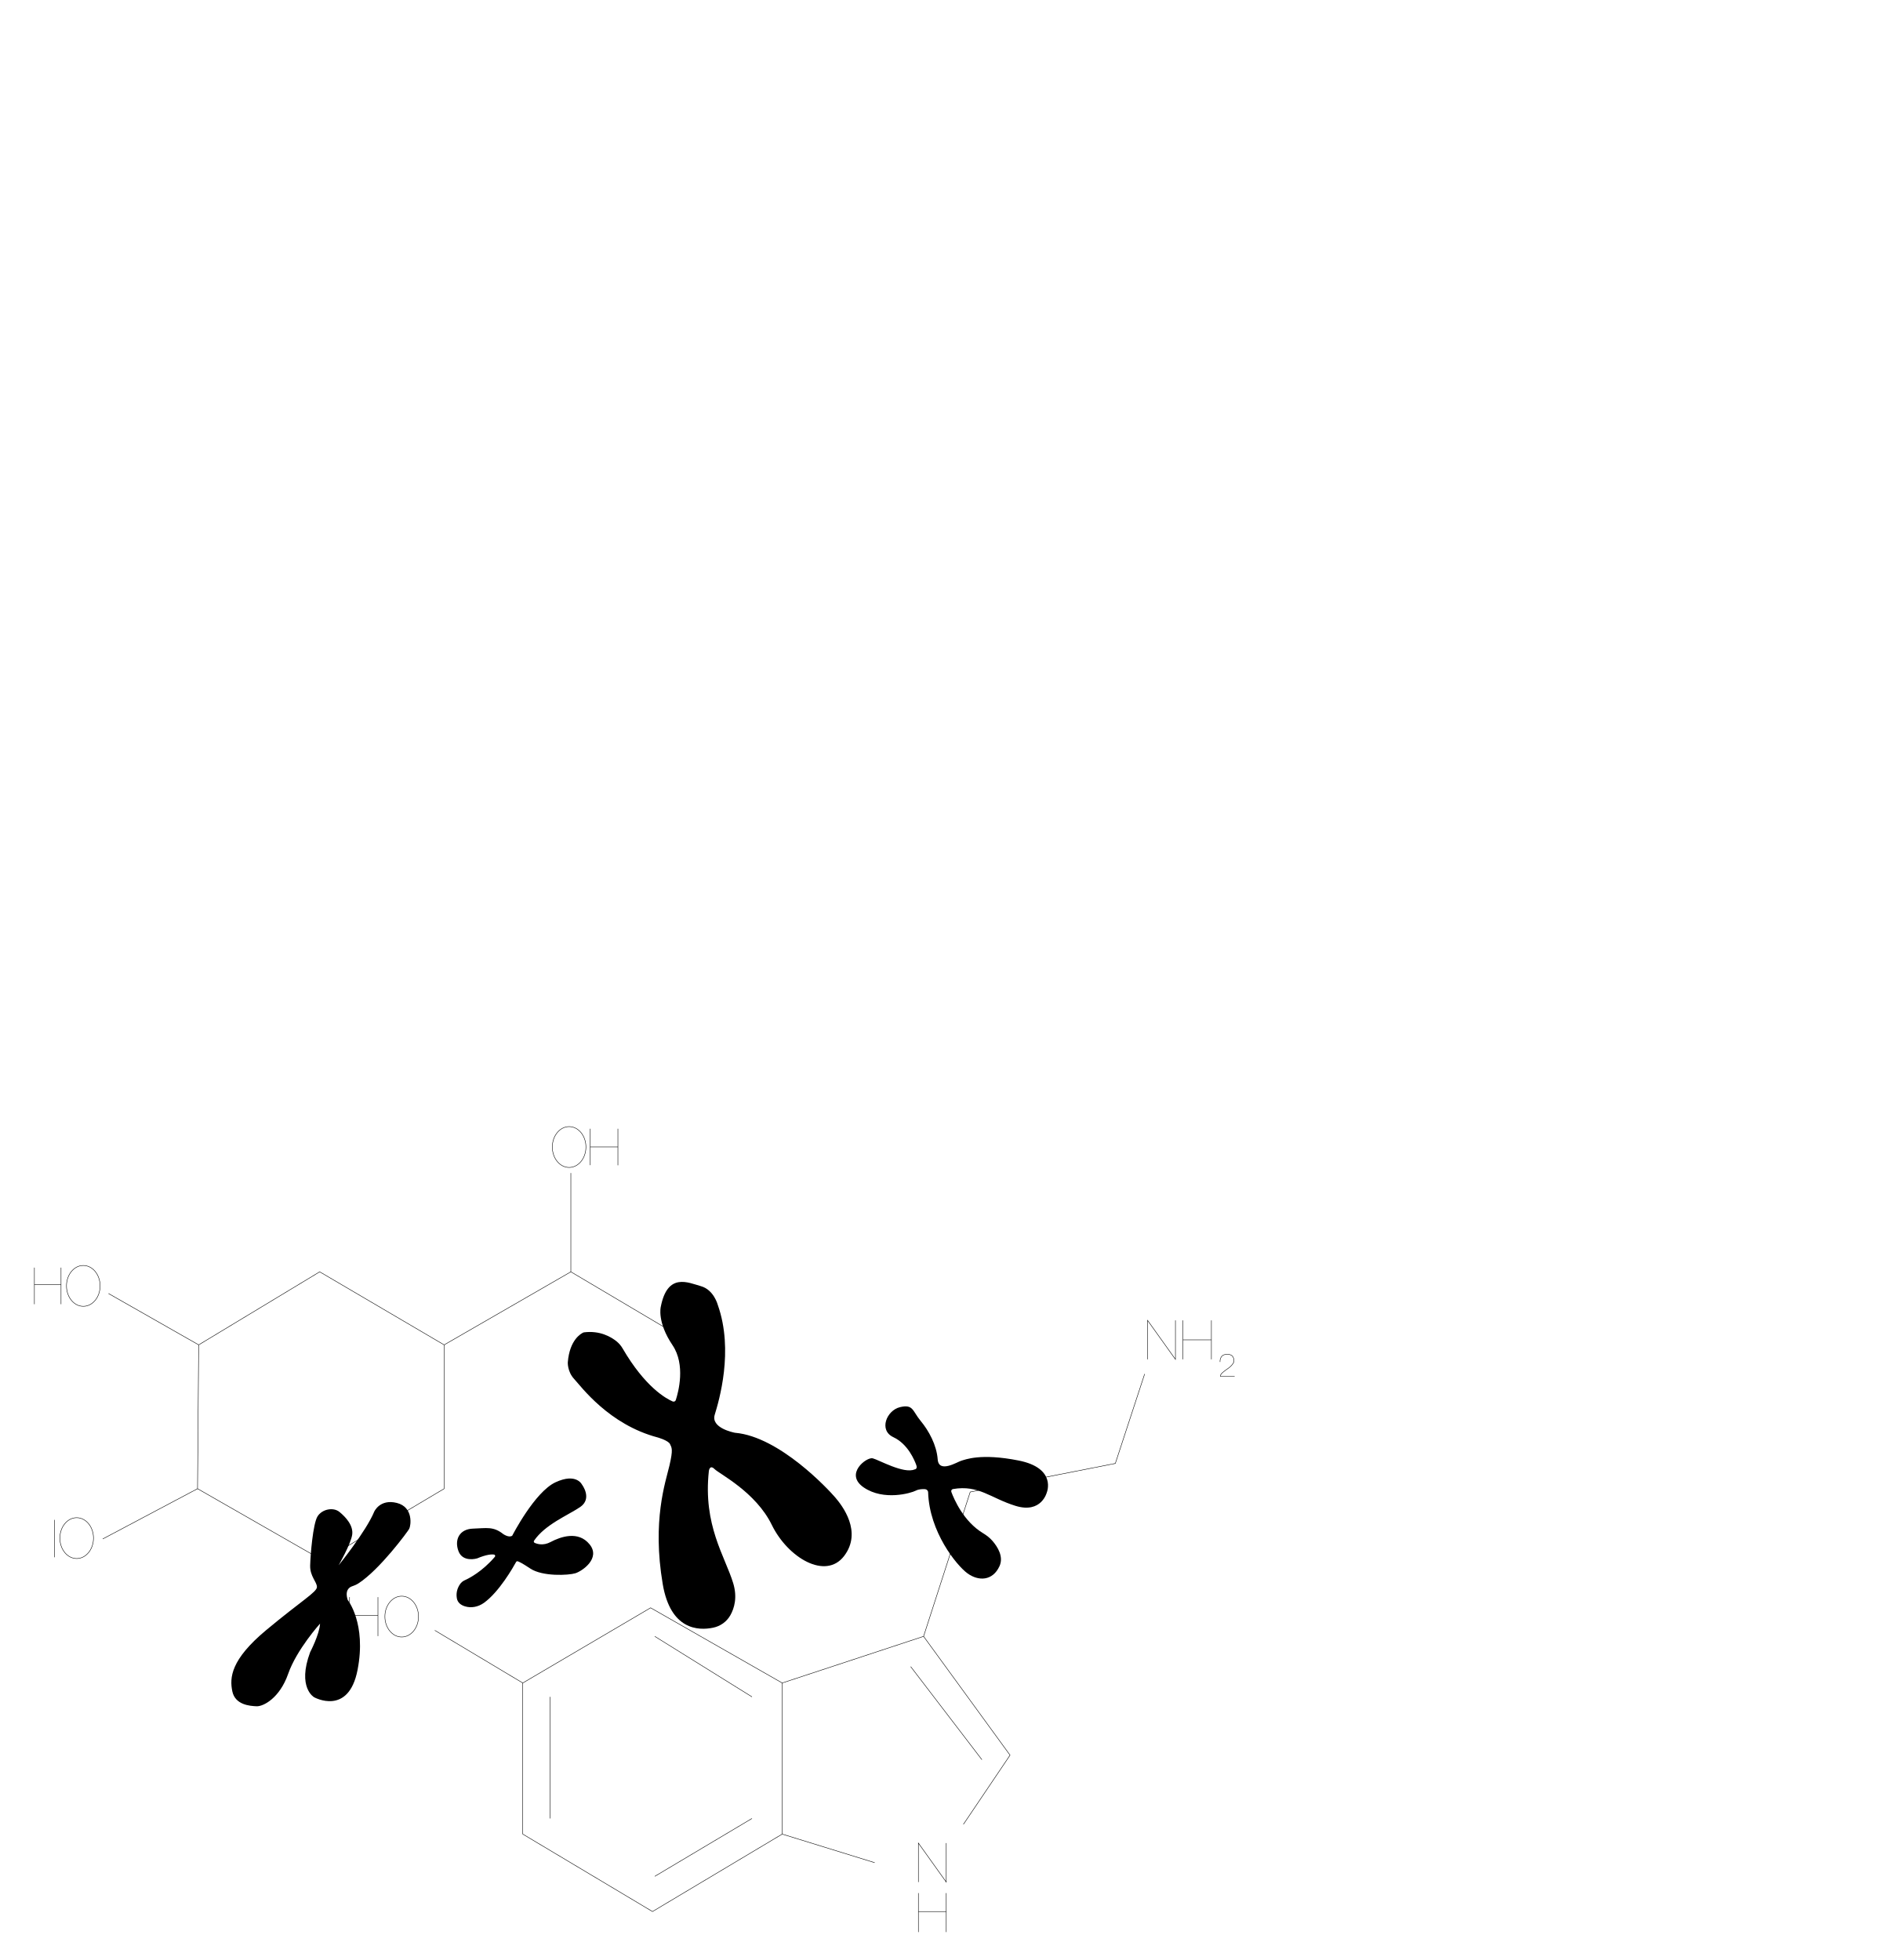
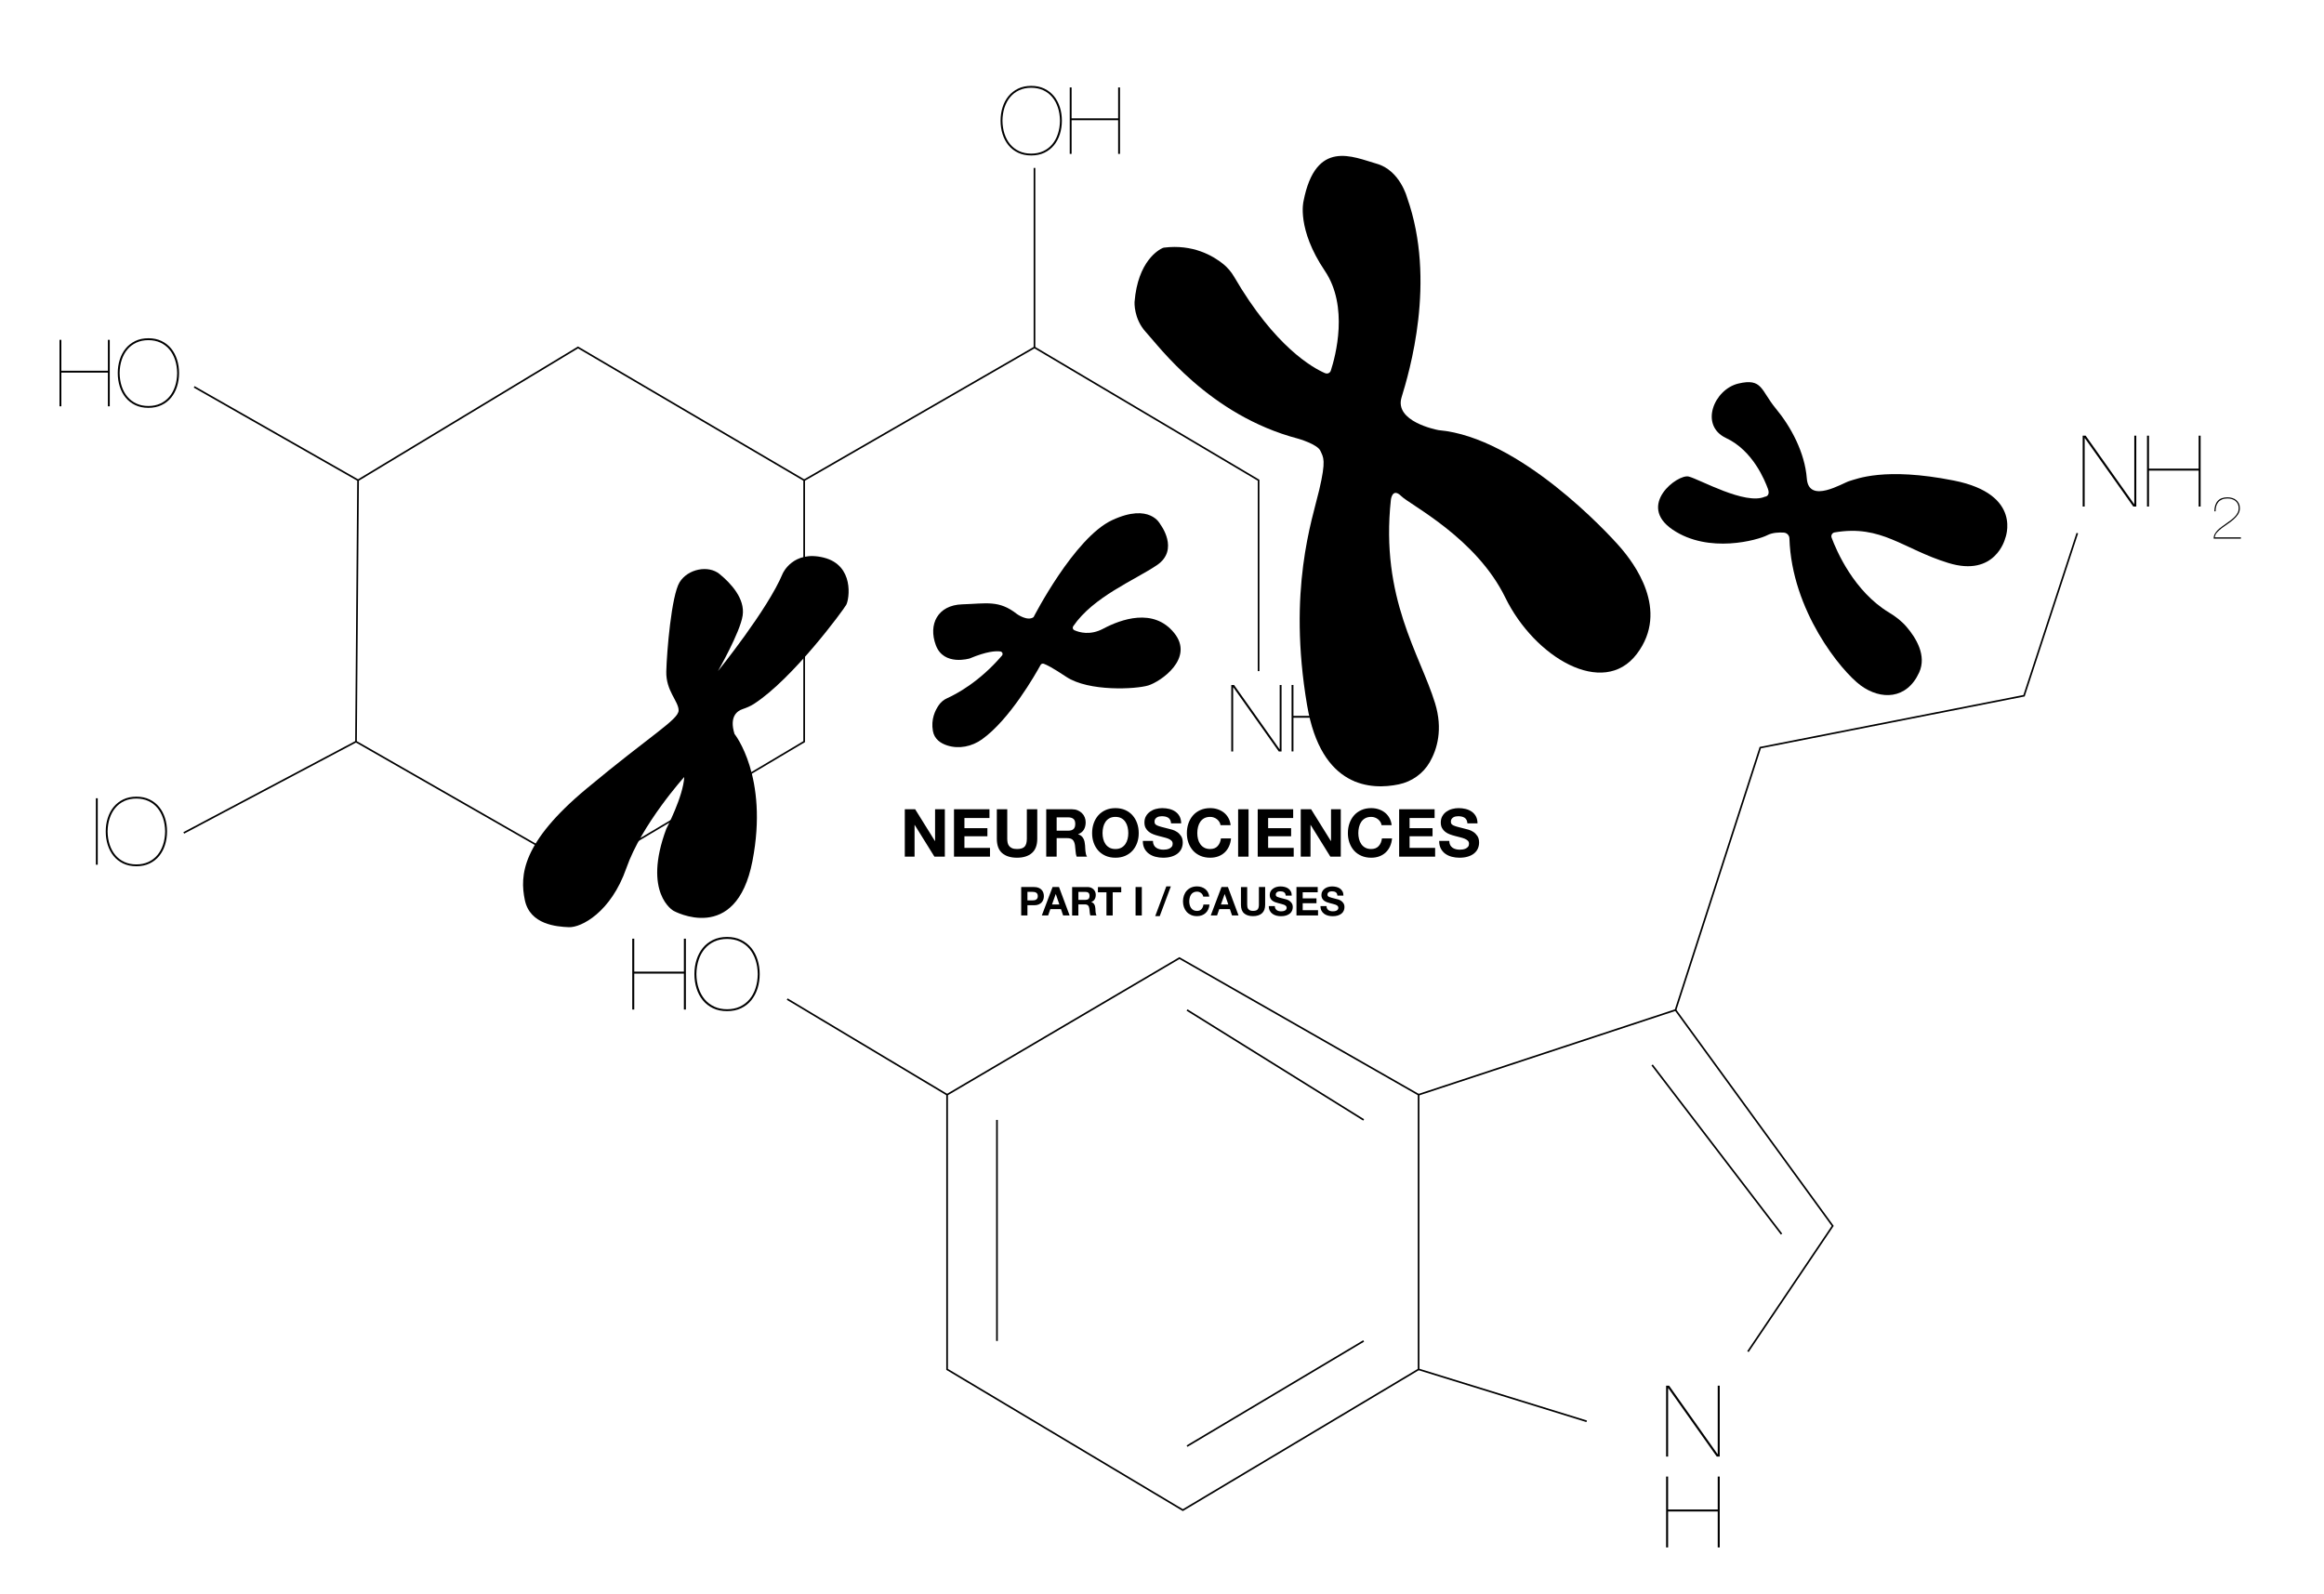
- <svg xmlns="http://www.w3.org/2000/svg" id="Calque_3" data-name="Calque 3" viewBox="0 0 1037.53 1073.12">
+ <svg xmlns="http://www.w3.org/2000/svg" viewBox="0 0 700 480">
  <defs>
    <style>
      .cls-1 {
+         opacity: 0;
+       }
+ 
+       .cls-2 {
        fill: none;
        stroke: #000;
        stroke-miterlimit: 10;
-         stroke-width: .25px;
+         stroke-width: .5px;
      }
    </style>
  </defs>
-   <polyline class="cls-1" points="312.5 642.25 312.5 696.33 380 736.33" />
-   <line class="cls-1" x1="59.39" y1="708.21" x2="108.76" y2="736.33" />
-   <line class="cls-1" x1="108.14" y1="815.08" x2="56.26" y2="842.58" />
-   <polyline class="cls-1" points="238.02 892.64 286.18 921.45 356.16 880.29 428.2 921.45 505.59 895.93 531.11 816.89 610.56 801.25 626.61 752.26" />
-   <polyline class="cls-1" points="527.4 998.84 552.93 960.97 505.59 895.93" />
-   <polyline class="cls-1" points="478.83 1019.83 428.2 1004.19 428.2 921.45" />
-   <polyline class="cls-1" points="286.18 921.45 286.18 1004.19 357.19 1046.59 428.2 1004.19" />
-   <line class="cls-1" x1="358.45" y1="1027.31" x2="411.65" y2="995.63" />
-   <line class="cls-1" x1="301.2" y1="929.04" x2="301.2" y2="995.63" />
-   <line class="cls-1" x1="358.45" y1="895.93" x2="411.65" y2="929.04" />
-   <line class="cls-1" x1="498.54" y1="912.49" x2="537.52" y2="963.44" />
-   <polyline class="cls-1" points="502.75 1030.45 502.75 1009.1 518 1030.45 518 1009.1" />
-   <line class="cls-1" x1="502.75" y1="1057.83" x2="502.75" y2="1036.48" />
-   <line class="cls-1" x1="518" y1="1057.83" x2="518" y2="1036.48" />
-   <line class="cls-1" x1="502.75" y1="1046.6" x2="518" y2="1046.6" />
-   <ellipse class="cls-1" cx="219.9" cy="885.09" rx="9.2" ry="11.18" />
-   <line class="cls-1" x1="206.9" y1="874.44" x2="206.9" y2="895.79" />
-   <line class="cls-1" x1="191.35" y1="884.39" x2="206.9" y2="884.39" />
-   <line class="cls-1" x1="191.35" y1="874.44" x2="191.35" y2="895.79" />
-   <ellipse class="cls-1" cx="41.98" cy="842.14" rx="9.2" ry="11.18" />
-   <line class="cls-1" x1="29.79" y1="832.14" x2="29.79" y2="852.62" />
-   <ellipse class="cls-1" cx="45.6" cy="704.04" rx="9.2" ry="11.18" />
-   <line class="cls-1" x1="33.41" y1="694.04" x2="33.41" y2="714.06" />
-   <line class="cls-1" x1="18.83" y1="694.04" x2="18.83" y2="714.06" />
-   <line class="cls-1" x1="33.41" y1="703.35" x2="18.83" y2="703.35" />
-   <ellipse class="cls-1" cx="311.56" cy="628.01" rx="9.2" ry="11.18" />
-   <line class="cls-1" x1="323.12" y1="618" x2="323.12" y2="637.94" />
-   <line class="cls-1" x1="338.26" y1="618" x2="338.26" y2="638.02" />
-   <line class="cls-1" x1="323.12" y1="627.97" x2="338.26" y2="627.97" />
-   <polyline class="cls-1" points="628.22 744.26 628.22 722.91 643.47 744.26 643.47 722.91" />
-   <line class="cls-1" x1="647.6" y1="722.91" x2="647.6" y2="744.26" />
-   <line class="cls-1" x1="663.15" y1="722.91" x2="663.15" y2="744.26" />
-   <line class="cls-1" x1="647.6" y1="733.58" x2="663.15" y2="733.58" />
-   <path class="cls-1" d="m667.89,745.69s-.46-4.21,3.93-4.21,3.61,4.21,3.61,4.21c0,0-.6,1.73-2.96,3.4s-4.42,3.03-4.45,4.44h7.86" />
+   <g id="Calque_1" data-name="Calque 1">
+     <g>
+       <path d="m275.65,243.79l5.96,9.58h.04v-9.58h2.94v14.28h-3.14l-5.94-9.56h-.04v9.56h-2.94v-14.28h3.12Z" />
+       <path d="m298.03,243.79v2.64h-7.54v3.06h6.92v2.44h-6.92v3.5h7.7v2.64h-10.84v-14.28h10.68Z" />
+       <path d="m310.81,256.98c-1.08.94-2.57,1.41-4.48,1.41s-3.43-.47-4.49-1.4-1.59-2.37-1.59-4.32v-8.88h3.14v8.88c0,.39.03.77.1,1.14s.21.7.42.99c.21.29.51.52.89.7s.89.27,1.53.27c1.12,0,1.89-.25,2.32-.75s.64-1.28.64-2.35v-8.88h3.14v8.88c0,1.93-.54,3.37-1.62,4.31h0Z" />
+       <path d="m322.83,243.79c.64,0,1.22.1,1.73.31.51.21.95.49,1.32.85s.65.78.84,1.25.29.98.29,1.53c0,.84-.18,1.57-.53,2.18-.35.61-.93,1.08-1.73,1.4v.04c.39.11.71.27.96.49s.46.48.62.78.28.63.35.99.12.72.15,1.08c.01.23.03.49.04.8s.04.62.07.94.09.62.16.91c.07.29.18.53.33.73h-3.14c-.17-.45-.28-.99-.32-1.62-.04-.63-.1-1.23-.18-1.8-.11-.75-.33-1.29-.68-1.64s-.91-.52-1.7-.52h-3.14v5.58h-3.14v-14.28h7.7Zm-1.12,6.46c.72,0,1.26-.16,1.62-.48.36-.32.54-.84.54-1.56s-.18-1.2-.54-1.51-.9-.47-1.62-.47h-3.44v4.02h3.44Z" />
+       <path d="m329.43,248.02c.32-.91.78-1.71,1.38-2.39s1.34-1.21,2.21-1.6,1.86-.58,2.95-.58,2.09.19,2.96.58,1.6.92,2.2,1.6c.6.68,1.06,1.48,1.38,2.39s.48,1.9.48,2.97-.16,2.01-.48,2.91c-.32.9-.78,1.68-1.38,2.35-.6.67-1.33,1.19-2.2,1.57-.87.38-1.85.57-2.96.57s-2.08-.19-2.95-.57c-.87-.38-1.61-.9-2.21-1.57-.6-.67-1.06-1.45-1.38-2.35-.32-.9-.48-1.87-.48-2.91s.16-2.06.48-2.97Zm2.87,4.72c.14.57.36,1.08.67,1.53s.71.82,1.2,1.09c.49.27,1.09.41,1.8.41s1.31-.14,1.8-.41.89-.64,1.2-1.09.53-.96.67-1.53c.14-.57.21-1.15.21-1.75s-.07-1.23-.21-1.82c-.14-.59-.36-1.11-.67-1.57s-.71-.83-1.2-1.1c-.49-.27-1.09-.41-1.8-.41s-1.31.14-1.8.41-.89.64-1.2,1.1-.53.98-.67,1.57c-.14.59-.21,1.19-.21,1.82s.07,1.18.21,1.75Z" />
+       <path d="m347.53,254.55c.17.33.4.6.69.81.29.21.62.36,1.01.46s.79.15,1.2.15c.28,0,.58-.02.9-.07s.62-.14.9-.27.51-.32.7-.55.28-.53.28-.89c0-.39-.12-.7-.37-.94s-.57-.44-.97-.6-.85-.3-1.36-.42-1.02-.25-1.54-.4c-.53-.13-1.05-.3-1.56-.49s-.96-.44-1.36-.75-.72-.69-.97-1.15c-.25-.46-.37-1.02-.37-1.67,0-.73.16-1.37.47-1.91.31-.54.72-.99,1.23-1.35s1.08-.63,1.72-.8,1.28-.26,1.92-.26c.75,0,1.46.08,2.15.25s1.3.44,1.83.81.96.85,1.27,1.43.47,1.28.47,2.11h-3.04c-.03-.43-.12-.78-.27-1.06s-.36-.5-.61-.66-.54-.27-.87-.34c-.33-.07-.68-.1-1.07-.1-.25,0-.51.03-.76.08s-.48.15-.69.28-.38.3-.51.5-.2.45-.2.76c0,.28.05.51.16.68.11.17.32.33.63.48s.75.29,1.3.44,1.28.33,2.17.56c.27.05.64.15,1.11.29.47.14.94.36,1.41.67s.87.72,1.21,1.23.51,1.17.51,1.97c0,.65-.13,1.26-.38,1.82-.25.56-.63,1.04-1.13,1.45s-1.12.72-1.86.95-1.6.34-2.57.34c-.79,0-1.55-.1-2.29-.29-.74-.19-1.39-.5-1.96-.91-.57-.41-1.02-.94-1.35-1.58-.33-.64-.49-1.4-.48-2.28h3.04c0,.48.09.89.26,1.22h0Z" />
+       <path d="m367.27,247.6c-.19-.3-.42-.56-.7-.79s-.6-.4-.95-.53-.72-.19-1.11-.19c-.71,0-1.31.14-1.8.41s-.89.64-1.2,1.1-.53.98-.67,1.57c-.14.59-.21,1.19-.21,1.82s.07,1.18.21,1.75c.14.57.36,1.08.67,1.53s.71.82,1.2,1.09,1.09.41,1.8.41c.96,0,1.71-.29,2.25-.88.54-.59.87-1.36.99-2.32h3.04c-.08.89-.29,1.7-.62,2.42s-.77,1.33-1.32,1.84c-.55.51-1.19.89-1.92,1.16s-1.54.4-2.42.4c-1.09,0-2.08-.19-2.95-.57-.87-.38-1.61-.9-2.21-1.57-.6-.67-1.06-1.45-1.38-2.35-.32-.9-.48-1.87-.48-2.91s.16-2.06.48-2.97.78-1.71,1.38-2.39,1.34-1.21,2.21-1.6,1.86-.58,2.95-.58c.79,0,1.53.11,2.23.34s1.33.56,1.88.99c.55.43,1.01.97,1.37,1.61s.59,1.37.68,2.2h-3.04c-.05-.36-.17-.69-.36-.99h0Z" />
+       <path d="m376.07,243.79v14.28h-3.14v-14.28h3.14Z" />
+       <path d="m389.51,243.79v2.64h-7.54v3.06h6.92v2.44h-6.92v3.5h7.7v2.64h-10.84v-14.28h10.68Z" />
+       <path d="m394.91,243.79l5.96,9.58h.04v-9.58h2.94v14.28h-3.14l-5.94-9.56h-.04v9.56h-2.94v-14.28h3.12Z" />
+       <path d="m415.77,247.6c-.19-.3-.42-.56-.7-.79s-.6-.4-.95-.53-.72-.19-1.11-.19c-.71,0-1.31.14-1.8.41s-.89.64-1.2,1.1-.53.98-.67,1.57c-.14.59-.21,1.19-.21,1.82s.07,1.18.21,1.75c.14.57.36,1.08.67,1.53s.71.82,1.2,1.09,1.09.41,1.8.41c.96,0,1.71-.29,2.25-.88.54-.59.87-1.36.99-2.32h3.04c-.08.89-.29,1.7-.62,2.42s-.77,1.33-1.32,1.84c-.55.51-1.19.89-1.92,1.16s-1.54.4-2.42.4c-1.09,0-2.08-.19-2.95-.57-.87-.38-1.61-.9-2.21-1.57-.6-.67-1.06-1.45-1.38-2.35-.32-.9-.48-1.87-.48-2.91s.16-2.06.48-2.97.78-1.71,1.38-2.39,1.34-1.21,2.21-1.6,1.86-.58,2.95-.58c.79,0,1.53.11,2.23.34s1.33.56,1.88.99c.55.43,1.01.97,1.37,1.61s.59,1.37.68,2.2h-3.04c-.05-.36-.17-.69-.36-.99h0Z" />
+       <path d="m432.11,243.79v2.64h-7.54v3.06h6.92v2.44h-6.92v3.5h7.7v2.64h-10.84v-14.28h10.68Z" />
+       <path d="m436.79,254.55c.17.33.4.6.69.81.29.21.62.36,1.01.46s.79.15,1.2.15c.28,0,.58-.02.9-.07s.62-.14.9-.27.51-.32.7-.55.28-.53.28-.89c0-.39-.12-.7-.37-.94s-.57-.44-.97-.6-.85-.3-1.36-.42-1.02-.25-1.54-.4c-.53-.13-1.05-.3-1.56-.49s-.96-.44-1.36-.75-.72-.69-.97-1.15-.37-1.02-.37-1.67c0-.73.16-1.37.47-1.91.31-.54.72-.99,1.23-1.35s1.08-.63,1.72-.8,1.28-.26,1.92-.26c.75,0,1.46.08,2.15.25s1.3.44,1.83.81.96.85,1.27,1.43.47,1.28.47,2.11h-3.04c-.03-.43-.12-.78-.27-1.06s-.36-.5-.61-.66-.54-.27-.87-.34c-.33-.07-.68-.1-1.07-.1-.25,0-.51.03-.76.08s-.48.15-.69.28-.38.3-.51.5-.2.45-.2.76c0,.28.05.51.16.68s.32.33.63.48.75.29,1.3.44c.55.15,1.28.33,2.17.56.27.05.64.15,1.11.29.47.14.94.36,1.41.67s.87.72,1.21,1.23.51,1.17.51,1.97c0,.65-.13,1.26-.38,1.82-.25.56-.63,1.04-1.13,1.45s-1.12.72-1.86.95-1.6.34-2.57.34c-.79,0-1.55-.1-2.29-.29-.74-.19-1.39-.5-1.96-.91-.57-.41-1.02-.94-1.35-1.58s-.49-1.4-.48-2.28h3.04c0,.48.09.89.26,1.22h0Z" />
+     </g>
+     <g>
+       <path d="m311.45,267.22c.54,0,.99.08,1.37.23s.68.36.92.62c.24.26.41.55.52.88s.16.67.16,1.02-.05.68-.16,1.01c-.11.33-.28.63-.52.88-.24.26-.54.46-.92.62-.38.16-.83.23-1.37.23h-1.98v3.07h-1.88v-8.57h3.86Zm-.52,4.03c.22,0,.42-.02.62-.05.2-.03.38-.09.53-.19.15-.09.27-.22.37-.39s.14-.39.14-.66-.05-.49-.14-.66c-.09-.17-.21-.3-.37-.39s-.33-.15-.53-.19c-.2-.03-.41-.05-.62-.05h-1.46v2.57h1.46Z" />
+       <path d="m318.98,267.22l3.2,8.57h-1.96l-.65-1.91h-3.2l-.67,1.91h-1.9l3.24-8.57h1.94Zm.11,5.26l-1.08-3.14h-.02l-1.12,3.14h2.22,0Z" />
+       <path d="m327.55,267.22c.38,0,.73.06,1.04.19s.57.29.79.51.39.47.5.75c.12.28.17.59.17.92,0,.5-.11.94-.32,1.31-.21.37-.56.65-1.04.84v.02c.23.06.42.16.58.29s.28.29.37.47c.1.18.17.38.21.59s.07.43.09.65c0,.14.02.3.02.48s.02.37.04.56c.02.19.05.37.1.55.04.17.11.32.2.44h-1.88c-.1-.27-.17-.6-.19-.97s-.06-.74-.11-1.08c-.06-.45-.2-.78-.41-.98-.21-.21-.55-.31-1.02-.31h-1.88v3.35h-1.88v-8.57h4.62Zm-.67,3.88c.43,0,.76-.1.97-.29.22-.19.32-.5.32-.94s-.11-.72-.32-.91c-.22-.19-.54-.28-.97-.28h-2.06v2.41h2.06Z" />
+       <g>
+         <path d="m330.7,268.81v-1.58h7.02v1.58h-2.57v6.98h-1.88v-6.98h-2.57,0Z" />
+         <path d="m343.92,267.22v8.57h-1.88v-8.57h1.88Z" />
+         <path d="m352.67,267.02l-3.35,8.96h-1.36l3.34-8.96h1.37Z" />
+         <path d="m362.2,269.51c-.11-.18-.25-.34-.42-.47s-.36-.24-.57-.32-.43-.11-.67-.11c-.42,0-.78.08-1.08.25-.3.16-.54.38-.72.66s-.32.59-.4.94-.13.72-.13,1.09.04.71.13,1.05c.08.34.22.65.4.92s.42.49.72.65.66.25,1.08.25c.58,0,1.03-.18,1.35-.53s.52-.82.59-1.39h1.82c-.05.54-.17,1.02-.37,1.45-.2.43-.46.8-.79,1.1-.33.3-.71.54-1.15.7s-.92.24-1.45.24c-.66,0-1.25-.11-1.77-.34s-.97-.54-1.33-.94-.64-.87-.83-1.41-.29-1.12-.29-1.75.1-1.23.29-1.78.47-1.03.83-1.43.8-.73,1.33-.96c.52-.23,1.11-.35,1.77-.35.47,0,.92.07,1.34.2.42.14.8.33,1.13.59s.61.58.82.97.35.82.41,1.32h-1.82c-.03-.22-.1-.41-.22-.59h0Z" />
+         <path d="m369.86,267.22l3.2,8.57h-1.96l-.65-1.91h-3.2l-.67,1.91h-1.9l3.24-8.57h1.94Zm.11,5.26l-1.08-3.14h-.02l-1.12,3.14h2.22,0Z" />
+         <path d="m380.11,275.14c-.65.56-1.54.85-2.69.85s-2.06-.28-2.69-.84c-.64-.56-.95-1.42-.95-2.59v-5.33h1.88v5.33c0,.23.02.46.06.68.04.22.12.42.25.59s.31.31.53.42c.23.11.53.16.92.16.67,0,1.14-.15,1.39-.45s.38-.77.38-1.41v-5.33h1.88v5.33c0,1.16-.32,2.02-.97,2.59h0Z" />
+         <path d="m384.14,273.68c.1.2.24.36.41.49.17.12.37.22.61.28.23.06.47.09.72.09.17,0,.35,0,.54-.04s.37-.08.54-.16.31-.19.42-.33c.11-.14.17-.32.17-.53,0-.23-.07-.42-.22-.56s-.34-.26-.58-.36-.51-.18-.82-.25c-.3-.07-.61-.15-.92-.24-.32-.08-.63-.18-.94-.29s-.58-.27-.82-.45c-.24-.18-.43-.41-.58-.69s-.22-.61-.22-1c0-.44.09-.82.28-1.15.19-.32.43-.59.74-.81.3-.22.65-.38,1.03-.48.38-.1.77-.16,1.15-.16.45,0,.88.05,1.29.15.41.1.78.26,1.1.49.32.22.57.51.76.86s.28.77.28,1.27h-1.82c-.02-.26-.07-.47-.16-.64s-.21-.3-.37-.4c-.15-.1-.33-.16-.52-.2-.2-.04-.41-.06-.64-.06-.15,0-.3.02-.46.05s-.29.09-.41.17-.23.18-.31.3-.12.27-.12.46c0,.17.03.3.1.41.06.1.19.2.38.29s.45.18.78.26.77.2,1.3.34c.16.03.38.09.67.17s.57.22.85.4.52.43.73.74c.2.31.31.7.31,1.18,0,.39-.08.76-.23,1.09-.15.34-.38.63-.68.87-.3.24-.67.43-1.12.57-.44.14-.96.2-1.54.2-.47,0-.93-.06-1.37-.17-.44-.12-.84-.3-1.18-.55s-.61-.56-.81-.95c-.2-.38-.3-.84-.29-1.37h1.82c0,.29.05.53.16.73v-.02Z" />
+         <path d="m396.9,267.22v1.58h-4.52v1.84h4.15v1.46h-4.15v2.1h4.62v1.58h-6.5v-8.57h6.41-.01Z" />
+         <path d="m399.71,273.68c.1.2.24.36.41.49s.37.22.61.28c.23.06.47.09.72.09.17,0,.35,0,.54-.04s.37-.08.54-.16.31-.19.42-.33.17-.32.17-.53c0-.23-.07-.42-.22-.56s-.34-.26-.58-.36-.51-.18-.82-.25-.61-.15-.92-.24c-.32-.08-.63-.18-.94-.29-.3-.12-.58-.27-.82-.45-.24-.18-.43-.41-.58-.69s-.22-.61-.22-1c0-.44.09-.82.28-1.15.19-.32.43-.59.74-.81s.65-.38,1.03-.48c.38-.1.77-.16,1.15-.16.45,0,.88.05,1.29.15.41.1.78.26,1.1.49.32.22.57.51.76.86s.28.77.28,1.27h-1.82c-.02-.26-.07-.47-.16-.64s-.21-.3-.37-.4c-.15-.1-.33-.16-.52-.2s-.41-.06-.64-.06c-.15,0-.3.02-.46.05-.15.03-.29.09-.41.17s-.23.18-.31.3-.12.27-.12.46c0,.17.03.3.1.41.06.1.19.2.38.29s.45.18.78.26.77.2,1.3.34c.16.03.38.09.67.17.28.08.57.22.85.4s.52.43.73.74c.2.31.31.7.31,1.18,0,.39-.08.76-.23,1.09-.15.34-.38.63-.68.87s-.67.43-1.12.57c-.44.14-.96.2-1.54.2-.47,0-.93-.06-1.37-.17-.44-.12-.84-.3-1.18-.55s-.61-.56-.81-.95c-.2-.38-.3-.84-.29-1.37h1.82c0,.29.05.53.16.73v-.02Z" />
+       </g>
+     </g>
+   </g>
+   <g id="Calque_3" data-name="Calque 3">
+     <g>
+       <polyline class="cls-2" points="107.85 144.67 107.23 223.42 175.97 262.79 242.22 223.42 242.22 144.67 174.1 104.67 107.85 144.67 58.48 116.55" />
+       <line class="cls-2" x1="55.35" y1="250.92" x2="107.23" y2="223.42" />
+       <polyline class="cls-2" points="242.22 144.67 311.59 104.67 379.09 144.67 379.09 202.17" />
+       <line class="cls-2" x1="311.59" y1="104.67" x2="311.59" y2="50.59" />
+       <g>
+         <path d="m18.48,122.4h-.56v-20.02h.56v9.31h14.02v-9.31h.56v20.02h-.56v-10.15h-14.02v10.15Z" />
+         <path d="m35.47,112.39c0-1.42.2-2.77.6-4.04s.99-2.38,1.77-3.34c.78-.95,1.74-1.71,2.89-2.27,1.15-.56,2.47-.84,3.97-.84s2.82.28,3.97.84,2.11,1.32,2.89,2.27c.78.95,1.36,2.07,1.77,3.34s.6,2.62.6,4.04-.2,2.77-.6,4.04c-.4,1.27-.99,2.38-1.77,3.34-.78.95-1.74,1.71-2.89,2.26-1.15.55-2.47.83-3.97.83s-2.82-.28-3.97-.83c-1.15-.55-2.11-1.3-2.89-2.26-.78-.95-1.36-2.06-1.77-3.34-.4-1.27-.6-2.62-.6-4.04Zm.56,0c.02,1.44.23,2.77.63,3.98.4,1.21.97,2.26,1.71,3.14.74.88,1.64,1.57,2.7,2.06,1.07.49,2.27.74,3.62.74s2.55-.25,3.62-.74,1.97-1.18,2.71-2.06c.74-.88,1.31-1.92,1.71-3.14.4-1.21.61-2.54.63-3.98-.02-1.44-.23-2.77-.63-3.98-.4-1.21-.97-2.26-1.71-3.14-.74-.88-1.64-1.57-2.71-2.06s-2.27-.74-3.62-.74-2.55.25-3.62.74c-1.06.49-1.97,1.18-2.7,2.06-.74.88-1.31,1.93-1.71,3.14-.4,1.21-.61,2.54-.63,3.98Z" />
+       </g>
+       <g>
+         <path d="m301.38,36.36c0-1.42.2-2.77.6-4.04s.99-2.38,1.77-3.34c.78-.95,1.74-1.71,2.89-2.27,1.15-.56,2.47-.84,3.97-.84s2.82.28,3.97.84,2.11,1.32,2.89,2.27c.78.95,1.36,2.07,1.77,3.34s.6,2.62.6,4.04-.2,2.77-.6,4.04c-.4,1.27-.99,2.38-1.77,3.34-.78.95-1.74,1.71-2.89,2.26-1.15.55-2.47.83-3.97.83s-2.82-.28-3.97-.83c-1.15-.55-2.11-1.3-2.89-2.26-.78-.95-1.36-2.06-1.77-3.34-.4-1.27-.6-2.62-.6-4.04Zm.56,0c.02,1.44.23,2.77.63,3.98.4,1.21.97,2.26,1.71,3.14.74.88,1.64,1.57,2.7,2.06,1.07.49,2.27.74,3.62.74s2.55-.25,3.62-.74,1.97-1.18,2.71-2.06c.74-.88,1.31-1.92,1.71-3.14.4-1.21.61-2.54.63-3.98-.02-1.44-.23-2.77-.63-3.98-.4-1.21-.97-2.26-1.71-3.14-.74-.88-1.64-1.57-2.71-2.06s-2.27-.74-3.62-.74-2.55.25-3.62.74c-1.06.49-1.97,1.18-2.7,2.06-.74.88-1.31,1.93-1.71,3.14-.4,1.21-.61,2.54-.63,3.98Z" />
+         <path d="m322.77,46.36h-.56v-20.02h.56v9.31h14.02v-9.31h.56v20.02h-.56v-10.15h-14.02v10.15Z" />
+       </g>
+       <g>
+         <path d="m371.71,206.36l13.68,19.32h.06v-19.32h.56v20.02h-.84l-13.68-19.32h-.06v19.32h-.56v-20.02h.84Z" />
+         <path d="m389.59,226.37h-.56v-20.02h.56v9.31h14.02v-9.31h.56v20.02h-.56v-10.15h-14.02v10.15Z" />
+       </g>
+       <g>
+         <path d="m29.44,240.48v20.02h-.56v-20.02h.56Z" />
+         <path d="m31.85,250.49c0-1.42.2-2.77.6-4.04s.99-2.38,1.77-3.34c.78-.95,1.74-1.71,2.89-2.27,1.15-.56,2.47-.84,3.97-.84s2.82.28,3.97.84,2.11,1.32,2.89,2.27c.78.95,1.36,2.07,1.77,3.34s.6,2.62.6,4.04-.2,2.77-.6,4.04c-.4,1.27-.99,2.38-1.77,3.34-.78.95-1.74,1.71-2.89,2.26-1.15.55-2.47.83-3.97.83s-2.82-.28-3.97-.83c-1.15-.55-2.11-1.3-2.89-2.26-.78-.95-1.36-2.06-1.77-3.34-.4-1.27-.6-2.62-.6-4.04Zm.56,0c.02,1.44.23,2.77.63,3.98.4,1.21.97,2.26,1.71,3.14.74.88,1.64,1.57,2.7,2.06,1.07.49,2.27.74,3.62.74s2.55-.25,3.62-.74,1.97-1.18,2.71-2.06c.74-.88,1.31-1.92,1.71-3.14.4-1.21.61-2.54.63-3.98-.02-1.44-.23-2.77-.63-3.98-.4-1.21-.97-2.26-1.71-3.14-.74-.88-1.64-1.57-2.71-2.06s-2.27-.74-3.62-.74-2.55.25-3.62.74c-1.06.49-1.97,1.18-2.7,2.06-.74.88-1.31,1.93-1.71,3.14-.4,1.21-.61,2.54-.63,3.98Z" />
+       </g>
+       <path d="m415.81,235.43h-7.7c-.01-.48.09-.92.3-1.31.21-.39.49-.76.84-1.1.35-.34.74-.67,1.17-.98s.86-.61,1.29-.92c.44-.3.86-.61,1.28-.93.42-.31.79-.64,1.11-.98s.59-.71.78-1.09c.2-.39.29-.8.29-1.25s-.08-.84-.24-1.19c-.16-.34-.38-.63-.66-.86-.28-.23-.61-.4-1-.52s-.81-.18-1.27-.18c-.59,0-1.1.09-1.53.27s-.77.43-1.04.75c-.27.32-.47.7-.59,1.14-.12.44-.19.93-.19,1.45h-.34c.01-1.26.32-2.23.93-2.92.61-.69,1.53-1.03,2.75-1.03.49,0,.95.06,1.38.19.43.13.8.32,1.11.58.31.26.56.58.75.96s.28.83.28,1.35c0,.63-.17,1.2-.5,1.72-.34.52-.76,1-1.27,1.45s-1.06.87-1.66,1.27c-.59.4-1.15.8-1.67,1.19-.52.4-.97.81-1.34,1.23-.37.42-.58.88-.62,1.37h7.37v.34Z" />
+     </g>
+     <g>
+       <polyline class="cls-2" points="625.7 160.6 609.65 209.59 530.2 225.23 504.68 304.27 427.29 329.79 427.29 412.53 477.92 428.17" />
+       <polyline class="cls-2" points="504.68 304.27 552.02 369.31 526.49 407.18" />
+       <polyline class="cls-2" points="427.29 329.79 355.25 288.63 285.27 329.79 285.27 412.53 356.28 454.93 427.29 412.53" />
+       <line class="cls-2" x1="237.11" y1="300.98" x2="285.27" y2="329.79" />
+       <line class="cls-2" x1="357.54" y1="304.27" x2="410.74" y2="337.38" />
+       <line class="cls-2" x1="300.29" y1="337.38" x2="300.29" y2="403.97" />
+       <line class="cls-2" x1="357.54" y1="435.65" x2="410.74" y2="403.97" />
+       <line class="cls-2" x1="497.63" y1="320.83" x2="536.61" y2="371.78" />
+       <g>
+         <path d="m191.04,304.13h-.6v-21.35h.6v9.93h14.95v-9.93h.6v21.35h-.6v-10.83h-14.95v10.83Z" />
+         <path d="m209.16,293.45c0-1.52.21-2.95.64-4.31.43-1.36,1.06-2.54,1.88-3.56.83-1.02,1.85-1.82,3.08-2.42,1.23-.6,2.64-.9,4.23-.9s3.01.3,4.23.9,2.25,1.41,3.08,2.42c.83,1.02,1.45,2.2,1.88,3.56.43,1.36.64,2.79.64,4.31s-.21,2.95-.64,4.31c-.43,1.36-1.06,2.54-1.88,3.56-.83,1.02-1.85,1.82-3.08,2.41-1.23.59-2.64.88-4.23.88s-3.01-.29-4.23-.88c-1.23-.59-2.25-1.39-3.08-2.41-.83-1.02-1.46-2.2-1.88-3.56-.43-1.36-.64-2.79-.64-4.31Zm.6,0c.02,1.53.24,2.95.67,4.25.43,1.3,1.04,2.41,1.82,3.35.79.94,1.75,1.67,2.89,2.2,1.14.53,2.42.79,3.86.79s2.72-.26,3.86-.79,2.1-1.26,2.89-2.2c.79-.94,1.4-2.05,1.82-3.35.43-1.3.65-2.71.67-4.25-.02-1.53-.24-2.95-.67-4.25s-1.04-2.41-1.82-3.35c-.79-.94-1.75-1.67-2.89-2.2s-2.42-.79-3.86-.79-2.72.26-3.86.79c-1.14.53-2.1,1.26-2.89,2.2-.79.94-1.4,2.05-1.82,3.35s-.65,2.71-.67,4.25Z" />
+       </g>
+       <path d="m502.74,417.44l14.59,20.61h.06v-20.61h.6v21.35h-.9l-14.59-20.61h-.06v20.61h-.6v-21.35h.9Z" />
+       <path d="m502.44,466.17h-.6v-21.35h.6v9.93h14.95v-9.93h.6v21.35h-.6v-10.83h-14.95v10.83Z" />
+       <g>
+         <path d="m628.21,131.25l14.59,20.6h.06v-20.6h.6v21.35h-.9l-14.59-20.6h-.06v20.6h-.6v-21.35h.9Z" />
+         <path d="m647.29,152.6h-.6v-21.35h.6v9.93h14.95v-9.93h.6v21.35h-.6v-10.83h-14.95v10.83Z" />
+       </g>
+       <path d="m675,162.26h-8.22c-.01-.51.09-.98.32-1.4.23-.42.53-.81.9-1.18s.79-.71,1.25-1.04c.46-.33.92-.65,1.37-.98.47-.32.92-.65,1.36-.99.44-.33.84-.68,1.18-1.05s.62-.75.83-1.17c.21-.41.31-.86.31-1.34s-.09-.9-.26-1.27c-.17-.37-.41-.67-.71-.92-.3-.24-.65-.43-1.07-.56-.41-.13-.86-.19-1.35-.19-.63,0-1.18.1-1.63.29s-.83.46-1.11.8c-.29.34-.5.75-.63,1.22s-.2.99-.2,1.55h-.36c.01-1.34.34-2.38,1-3.11.65-.74,1.63-1.1,2.93-1.1.53,0,1.02.07,1.47.21.45.14.85.34,1.18.62s.6.62.8,1.02c.2.41.3.89.3,1.44,0,.67-.18,1.28-.54,1.83s-.81,1.06-1.36,1.54-1.13.93-1.77,1.35c-.63.42-1.23.85-1.79,1.27-.56.43-1.03.86-1.43,1.31s-.62.94-.66,1.46h7.86v.36Z" />
+     </g>
+     <rect class="cls-1" width="700" height="480" />
+   </g>
  <g id="Calque_2" data-name="Calque 2">
-     <path d="m368.26,767.32c-3.72-1.6-15.15-7.93-27.46-29.1-.85-1.45-1.95-2.74-3.25-3.8-3.1-2.5-9.17-6.04-17.87-4.94-.12.01-.23.05-.34.09-1.15.51-7.52,3.89-8.51,16.31,0,0-.3,5.05,3.46,9.1s18.98,24.99,45.77,32.04c0,0,5.81,1.64,6.74,3.66s1.77,2.78-.34,11.78-9.56,30.05-3.66,64.86c4.26,25.14,19.49,25.56,27.63,23.85,3.92-.82,7.34-3.23,9.33-6.71,2.2-3.85,4.01-9.83,1.59-17.73-4.52-14.75-16.55-31.63-13.3-61.35,0,0,.43-3.72,3.11-1.05s22.55,12.55,31.34,30.56c8.79,18.01,29.47,30.31,39.59,17.03,10.12-13.28-1.05-27.61-4.85-32.04-3.79-4.42-30.53-33.27-54.76-35.41-.03,0-.05,0-.08,0-.79-.15-13.36-2.62-11.14-9.88,2.29-7.5,10.56-35.04,1.68-60.13,0,0-2.14-8.26-9.18-10.25s-18.37-7.65-22.04,11.32c0,0-2.13,8.26,6.43,20.96,7.24,10.73,3.22,25.68,1.8,30.05-.23.71-1.01,1.07-1.7.77v.02Z" />
-     <path d="m520.78,816.82c1.48,3.99,6.72,16.22,17.36,22.62,1.95,1.17,3.76,2.57,5.24,4.3,2.8,3.27,6.12,8.6,3.78,13.73-3.73,8.18-11.55,8.35-17.6,3.91-5.91-4.34-20.81-22.6-21.48-44.33-.03-.92-.77-1.66-1.69-1.72-1.4-.09-3.43-.03-5.02.8-2.72,1.41-17.56,5.69-28.46-1.69s1.52-16.83,4.83-16,17.03,8.69,22.97,6.07c0,0,1.74-.09.87-2.43s-4.42-11.41-12.55-15.22-3.66-14.68,3.66-16.43c7.31-1.75,6.77,2.07,11.3,7.53,4.53,5.46,8.73,13.21,9.33,21.06s10.86,1.31,12.88.76,10.46-4.3,31.43-.13,15.42,17.49,15.42,17.49c0,0-2.91,11.71-17.09,7.34-13.75-4.23-20.13-11.63-34.26-9.21-.72.12-1.17.87-.91,1.55h0Z" />
-     <path d="m280.43,840.77s12.22-23.88,23.66-29.2,14.49,1.25,14.49,1.25c0,0,5.89,7.65-1.02,12.32-6.72,4.54-19.13,9.49-25.21,18.41-.28.41-.11.97.34,1.18,1.47.66,4.77,1.64,8.68-.44,5.32-2.83,15.17-6.43,21.39,1.26,6.23,7.68-4.13,14.71-7.81,15.83s-17.88,1.92-24.68-2.6c-4.05-2.7-5.92-3.63-6.78-3.94-.37-.13-.78.03-.97.37-1.53,2.8-9.28,16.43-17.63,22.39-3.04,2.17-6.9,2.99-10.45,1.86-2.02-.64-3.91-1.91-4.35-4.38-.62-3.49.67-6.19,1.79-7.79.63-.91,1.5-1.62,2.5-2.07,2.68-1.2,9.72-4.89,16.52-12.85.38-.45.12-1.15-.47-1.23-1.36-.2-4.11-.05-9.25,2.1,0,0-7.81,2.38-10.19-3.96-2.38-6.34.57-12.11,7.92-12.34s11.09-1.36,16.53,2.94c0,0,3.17,2.26,4.98.91v-.02Z" />
-     <path d="m185.4,856.99s14.98-18.53,19.46-29.34c0,0,3.09-7.1,12.35-4.79s7.72,12.51,6.79,14.21c-.87,1.59-16.12,22.32-27.82,29.87-1.06.68-2.23,1.16-3.42,1.57-1.58.53-4.07,2.21-2.42,7.48,0,0,10.35,12.82,5.4,38.29-4.94,25.48-23.78,14.98-23.78,14.98,0,0-9.42-5.25-2.16-24.71,0,0,5.1-9.73,5.4-15.6,0,0-12.82,14.21-17.45,27.49-4.63,13.28-13.59,17.91-17.29,17.76-3.71-.15-11.74-.77-13.28-8.18s-.93-17.29,18.53-33.51,27.79-20.84,27.79-23.62-3.86-5.87-3.71-11.74,1.54-22.85,4.01-26.87,8.65-5.25,12.04-2.47,7.72,7.41,6.95,12.51-7.41,16.68-7.41,16.68h.02Z" />
+     <path d="m399.16,112.44c-3.72-1.6-15.15-7.93-27.46-29.1-.85-1.45-1.95-2.74-3.25-3.8-3.1-2.5-9.17-6.04-17.87-4.94-.12.01-.23.05-.34.09-1.15.51-7.52,3.89-8.51,16.31,0,0-.3,5.05,3.46,9.1s18.98,24.99,45.77,32.04c0,0,5.81,1.64,6.74,3.66s1.77,2.78-.34,11.78-9.56,30.05-3.66,64.86c4.26,25.14,19.49,25.56,27.63,23.85,3.92-.82,7.34-3.23,9.33-6.71,2.2-3.85,4.01-9.83,1.59-17.73-4.52-14.75-16.55-31.63-13.3-61.35,0,0,.43-3.72,3.11-1.05s22.55,12.55,31.34,30.56c8.79,18.01,29.47,30.31,39.59,17.03,10.12-13.28-1.05-27.61-4.85-32.04-3.79-4.42-30.53-33.27-54.76-35.41-.03,0-.05,0-.08-.01-.79-.15-13.36-2.62-11.14-9.88,2.29-7.5,10.56-35.04,1.68-60.13,0,0-2.14-8.26-9.18-10.25s-18.37-7.65-22.04,11.32c0,0-2.13,8.26,6.43,20.96,7.24,10.73,3.22,25.68,1.8,30.05-.23.71-1.01,1.07-1.7.77Z" />
+     <path d="m551.68,161.94c1.48,3.99,6.72,16.22,17.36,22.62,1.95,1.17,3.76,2.57,5.24,4.3,2.8,3.27,6.12,8.6,3.78,13.73-3.73,8.18-11.55,8.35-17.6,3.91-5.91-4.34-20.81-22.6-21.48-44.33-.03-.92-.77-1.66-1.69-1.72-1.4-.09-3.43-.03-5.02.8-2.72,1.41-17.56,5.69-28.46-1.69s1.52-16.83,4.83-16,17.03,8.69,22.97,6.07c0,0,1.74-.09.87-2.43s-4.42-11.41-12.55-15.22-3.66-14.68,3.66-16.43c7.31-1.75,6.77,2.07,11.3,7.53,4.53,5.46,8.73,13.21,9.33,21.06s10.86,1.31,12.88.76,10.46-4.3,31.43-.13,15.42,17.49,15.42,17.49c0,0-2.91,11.71-17.09,7.34-13.75-4.23-20.13-11.63-34.26-9.21-.72.12-1.17.87-.91,1.55Z" />
+     <path d="m311.33,185.89s12.22-23.88,23.66-29.2,14.49,1.25,14.49,1.25c0,0,5.89,7.65-1.02,12.32-6.72,4.54-19.13,9.49-25.21,18.41-.28.41-.11.97.34,1.18,1.47.66,4.77,1.64,8.68-.44,5.32-2.83,15.17-6.43,21.39,1.26,6.23,7.68-4.13,14.71-7.81,15.83s-17.88,1.92-24.68-2.6c-4.05-2.7-5.92-3.63-6.78-3.94-.37-.13-.78.03-.97.37-1.53,2.8-9.28,16.43-17.63,22.39-3.04,2.17-6.9,2.99-10.45,1.86-2.02-.64-3.91-1.91-4.35-4.38-.62-3.49.67-6.19,1.79-7.79.63-.91,1.5-1.62,2.5-2.07,2.68-1.2,9.72-4.89,16.52-12.85.38-.45.12-1.15-.47-1.23-1.36-.2-4.11-.05-9.25,2.1,0,0-7.81,2.38-10.19-3.96-2.38-6.34.57-12.11,7.92-12.34s11.09-1.36,16.53,2.94c0,0,3.17,2.26,4.98.91Z" />
+     <path d="m216.3,202.11s14.98-18.53,19.46-29.34c0,0,3.09-7.1,12.35-4.79s7.72,12.51,6.79,14.21c-.87,1.59-16.12,22.32-27.82,29.87-1.06.68-2.23,1.16-3.42,1.57-1.58.53-4.07,2.21-2.42,7.48,0,0,10.35,12.82,5.4,38.29-4.94,25.48-23.78,14.98-23.78,14.98,0,0-9.42-5.25-2.16-24.71,0,0,5.1-9.73,5.4-15.6,0,0-12.82,14.21-17.45,27.49-4.63,13.28-13.59,17.91-17.29,17.76-3.71-.15-11.74-.77-13.28-8.18s-.93-17.29,18.53-33.51,27.79-20.84,27.79-23.62-3.86-5.87-3.71-11.74,1.54-22.85,4.01-26.87,8.65-5.25,12.04-2.47,7.72,7.41,6.95,12.51-7.41,16.68-7.41,16.68Z" />
  </g>
-   <polyline class="cls-1" points="243.13 736.33 243.13 815.08 176.88 854.45 108.14 815.08 108.76 736.33 175.01 696.33 243.13 736.33 312.5 696.33" />
</svg>
